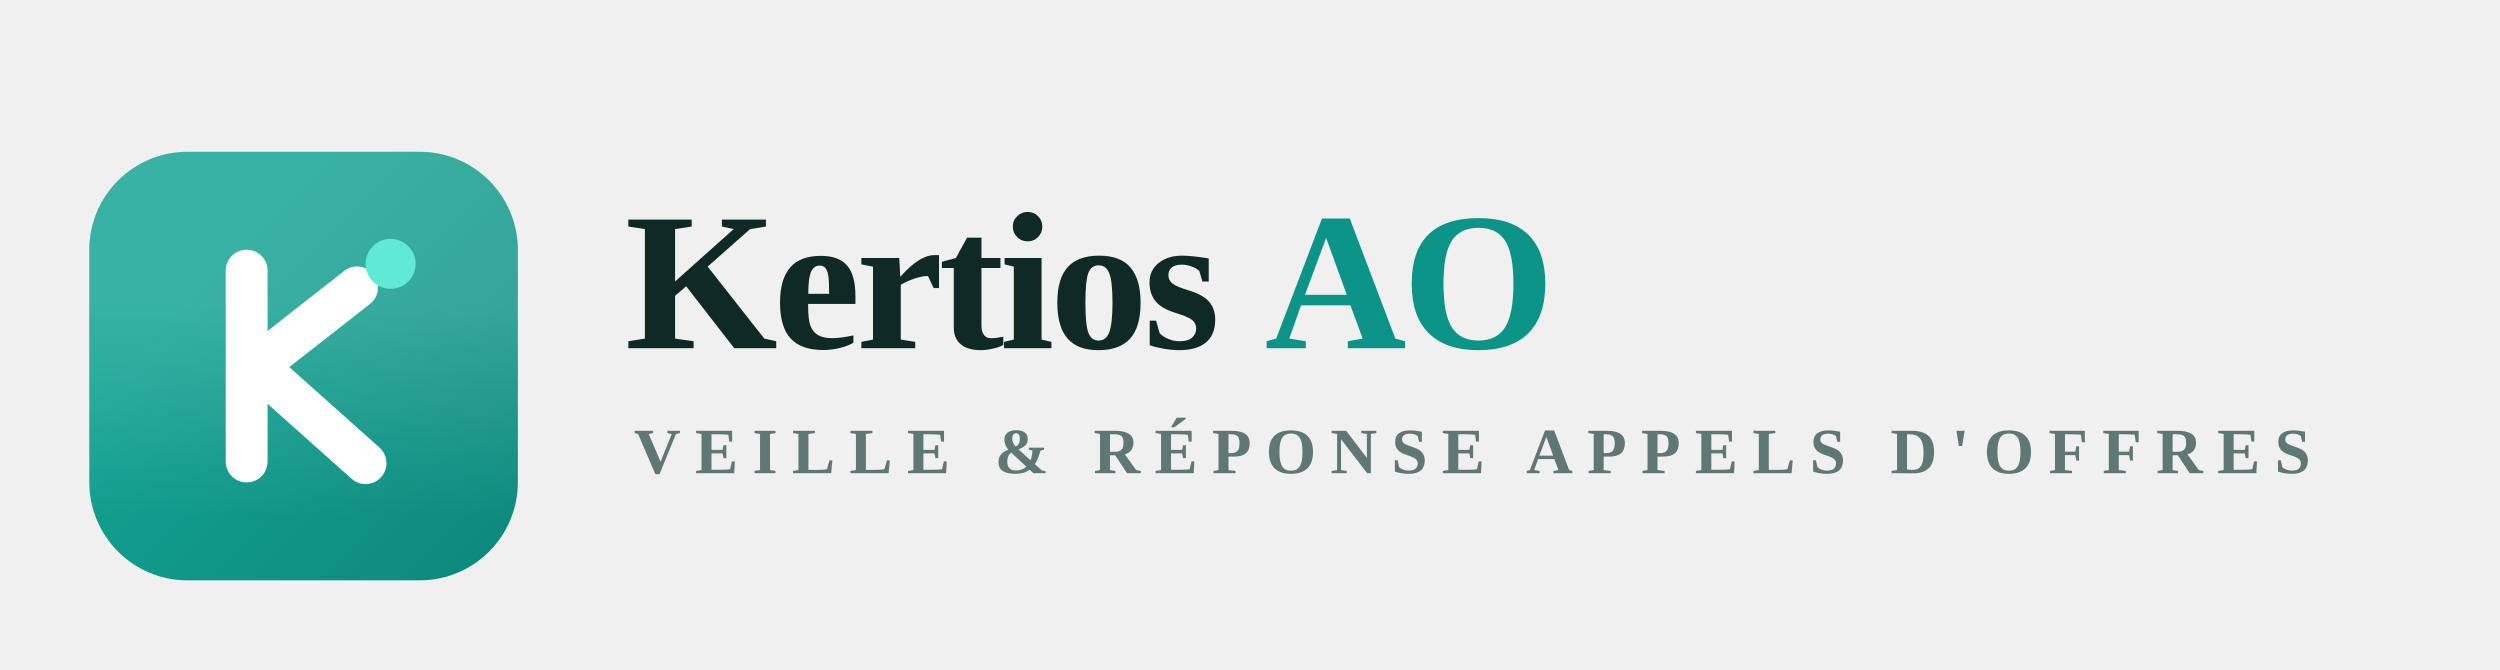
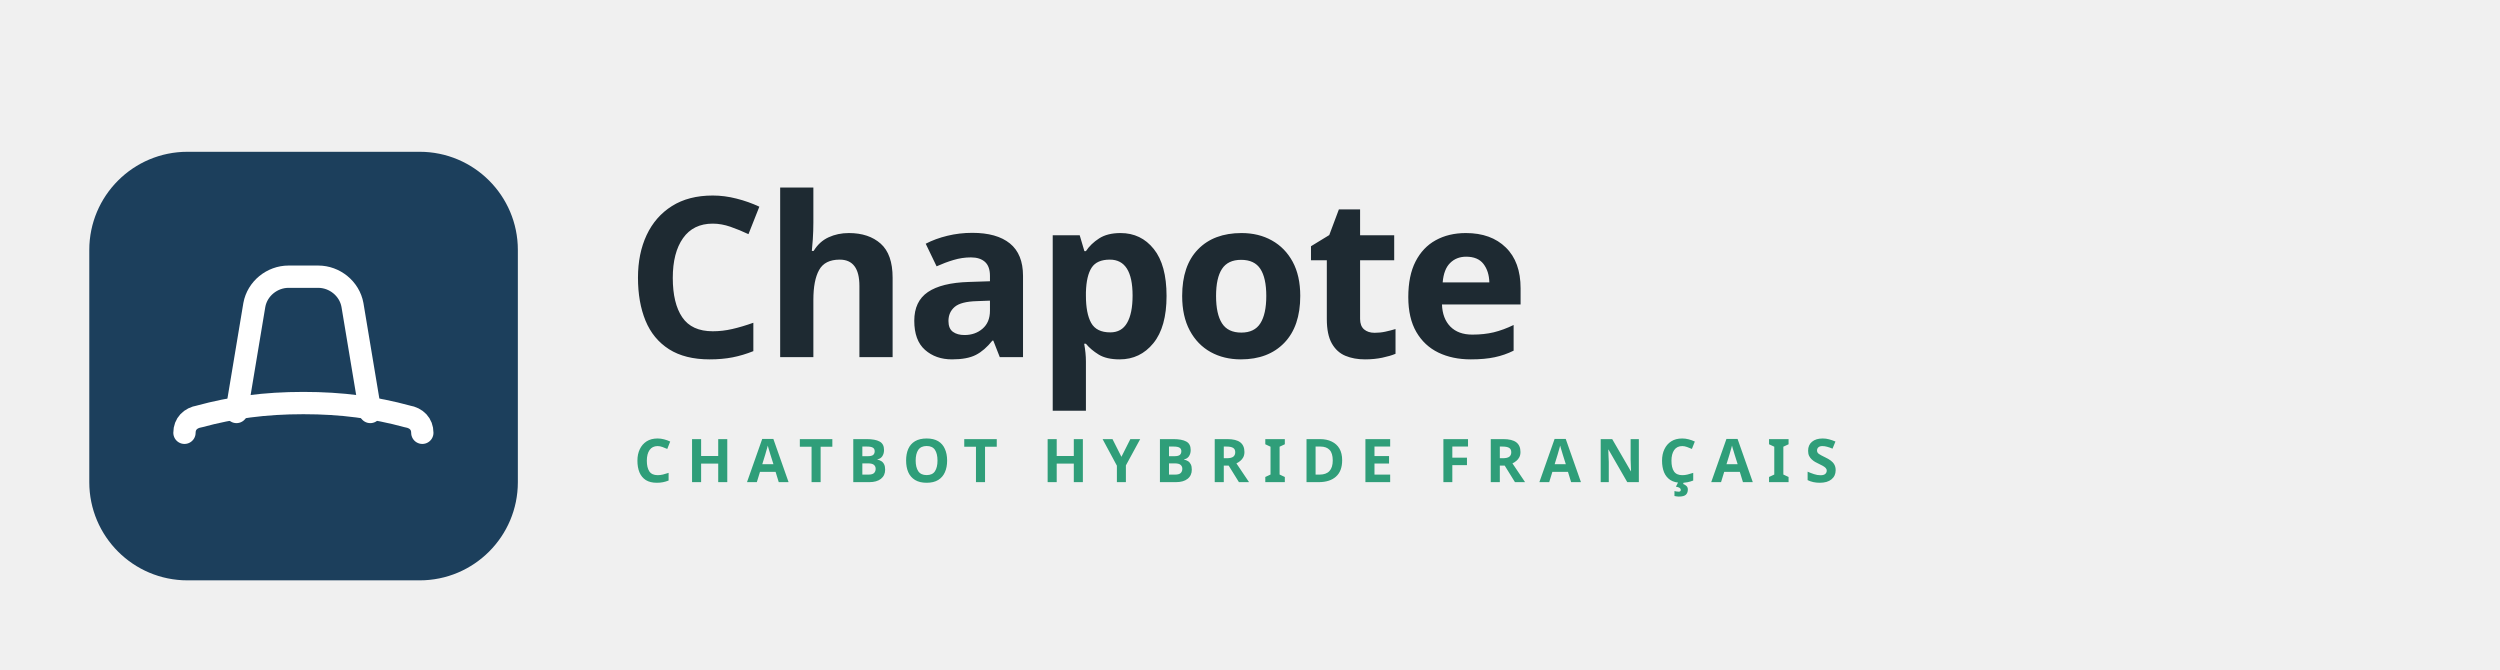
<svg xmlns="http://www.w3.org/2000/svg" width="560" height="150" viewBox="0 0 560 150" fill="none">
-   <defs>
-     <linearGradient id="g" x1="20" y1="34" x2="116" y2="130" gradientUnits="userSpaceOnUse">
-       <stop stop-color="#12a392" />
-       <stop offset="1" stop-color="#0b7d72" />
-     </linearGradient>
-     <linearGradient id="sheen" x1="68" y1="34" x2="68" y2="130" gradientUnits="userSpaceOnUse">
-       <stop stop-color="#ffffff" stop-opacity=".16" />
-       <stop offset=".5" stop-color="#ffffff" stop-opacity="0" />
-     </linearGradient>
-   </defs>
  <g transform="translate(20 34)">
-     <rect width="96" height="96" rx="22" fill="url(#g)" />
-     <rect width="96" height="96" rx="22" fill="url(#sheen)" />
-     <g transform="scale(0.1875)" stroke="#ffffff" stroke-width="50" stroke-linecap="round" stroke-linejoin="round">
-       <path d="M188 142 V370" />
-       <path d="M200 256 L320 162" />
-       <path d="M200 256 L330 372" />
+     <rect width="96" height="96" rx="22" fill="#1C3F5C" />
+     <g transform="translate(8 8) scale(3.33)" stroke="#ffffff" stroke-width="1.5" stroke-linecap="round" stroke-linejoin="round" fill="none">
+       <path d="M4 16.5c0-.6.4-1 1-1.1 2.2-.6 4.4-.9 7-.9s4.8.3 7 .9c.6.1 1 .5 1 1.1" />
+       <path d="M7.5 15.1l1.2-7.2c.2-1.1 1.2-1.9 2.3-1.9h2c1.1 0 2.1.8 2.3 1.9l1.2 7.2" />
    </g>
-     <circle cx="67.5" cy="25.1" r="5.6" fill="#5eead4" />
  </g>
-   <text class="wm" x="140" y="78" font-size="44" font-weight="800" letter-spacing="-1" fill="#0f2a24">Kertios <tspan fill="#0d9488">AO</tspan>
-   </text>
-   <text class="wm" x="142" y="106" font-size="14.5" font-weight="600" letter-spacing="3.2" fill="#5f7873">VEILLE &amp; RÉPONSE APPELS D'OFFRES</text>
+   <text x="140" y="80" font-family="'Clash Display','Public Sans',system-ui,sans-serif" font-size="50" font-weight="700" letter-spacing="-1" fill="#1E2A32">Chapote</text>
+   <text x="142" y="108" font-family="'Public Sans',system-ui,sans-serif" font-size="13.5" font-weight="600" letter-spacing="3.2" fill="#2F9E79">CHATBOT HYBRIDE FRANÇAIS</text>
</svg>
